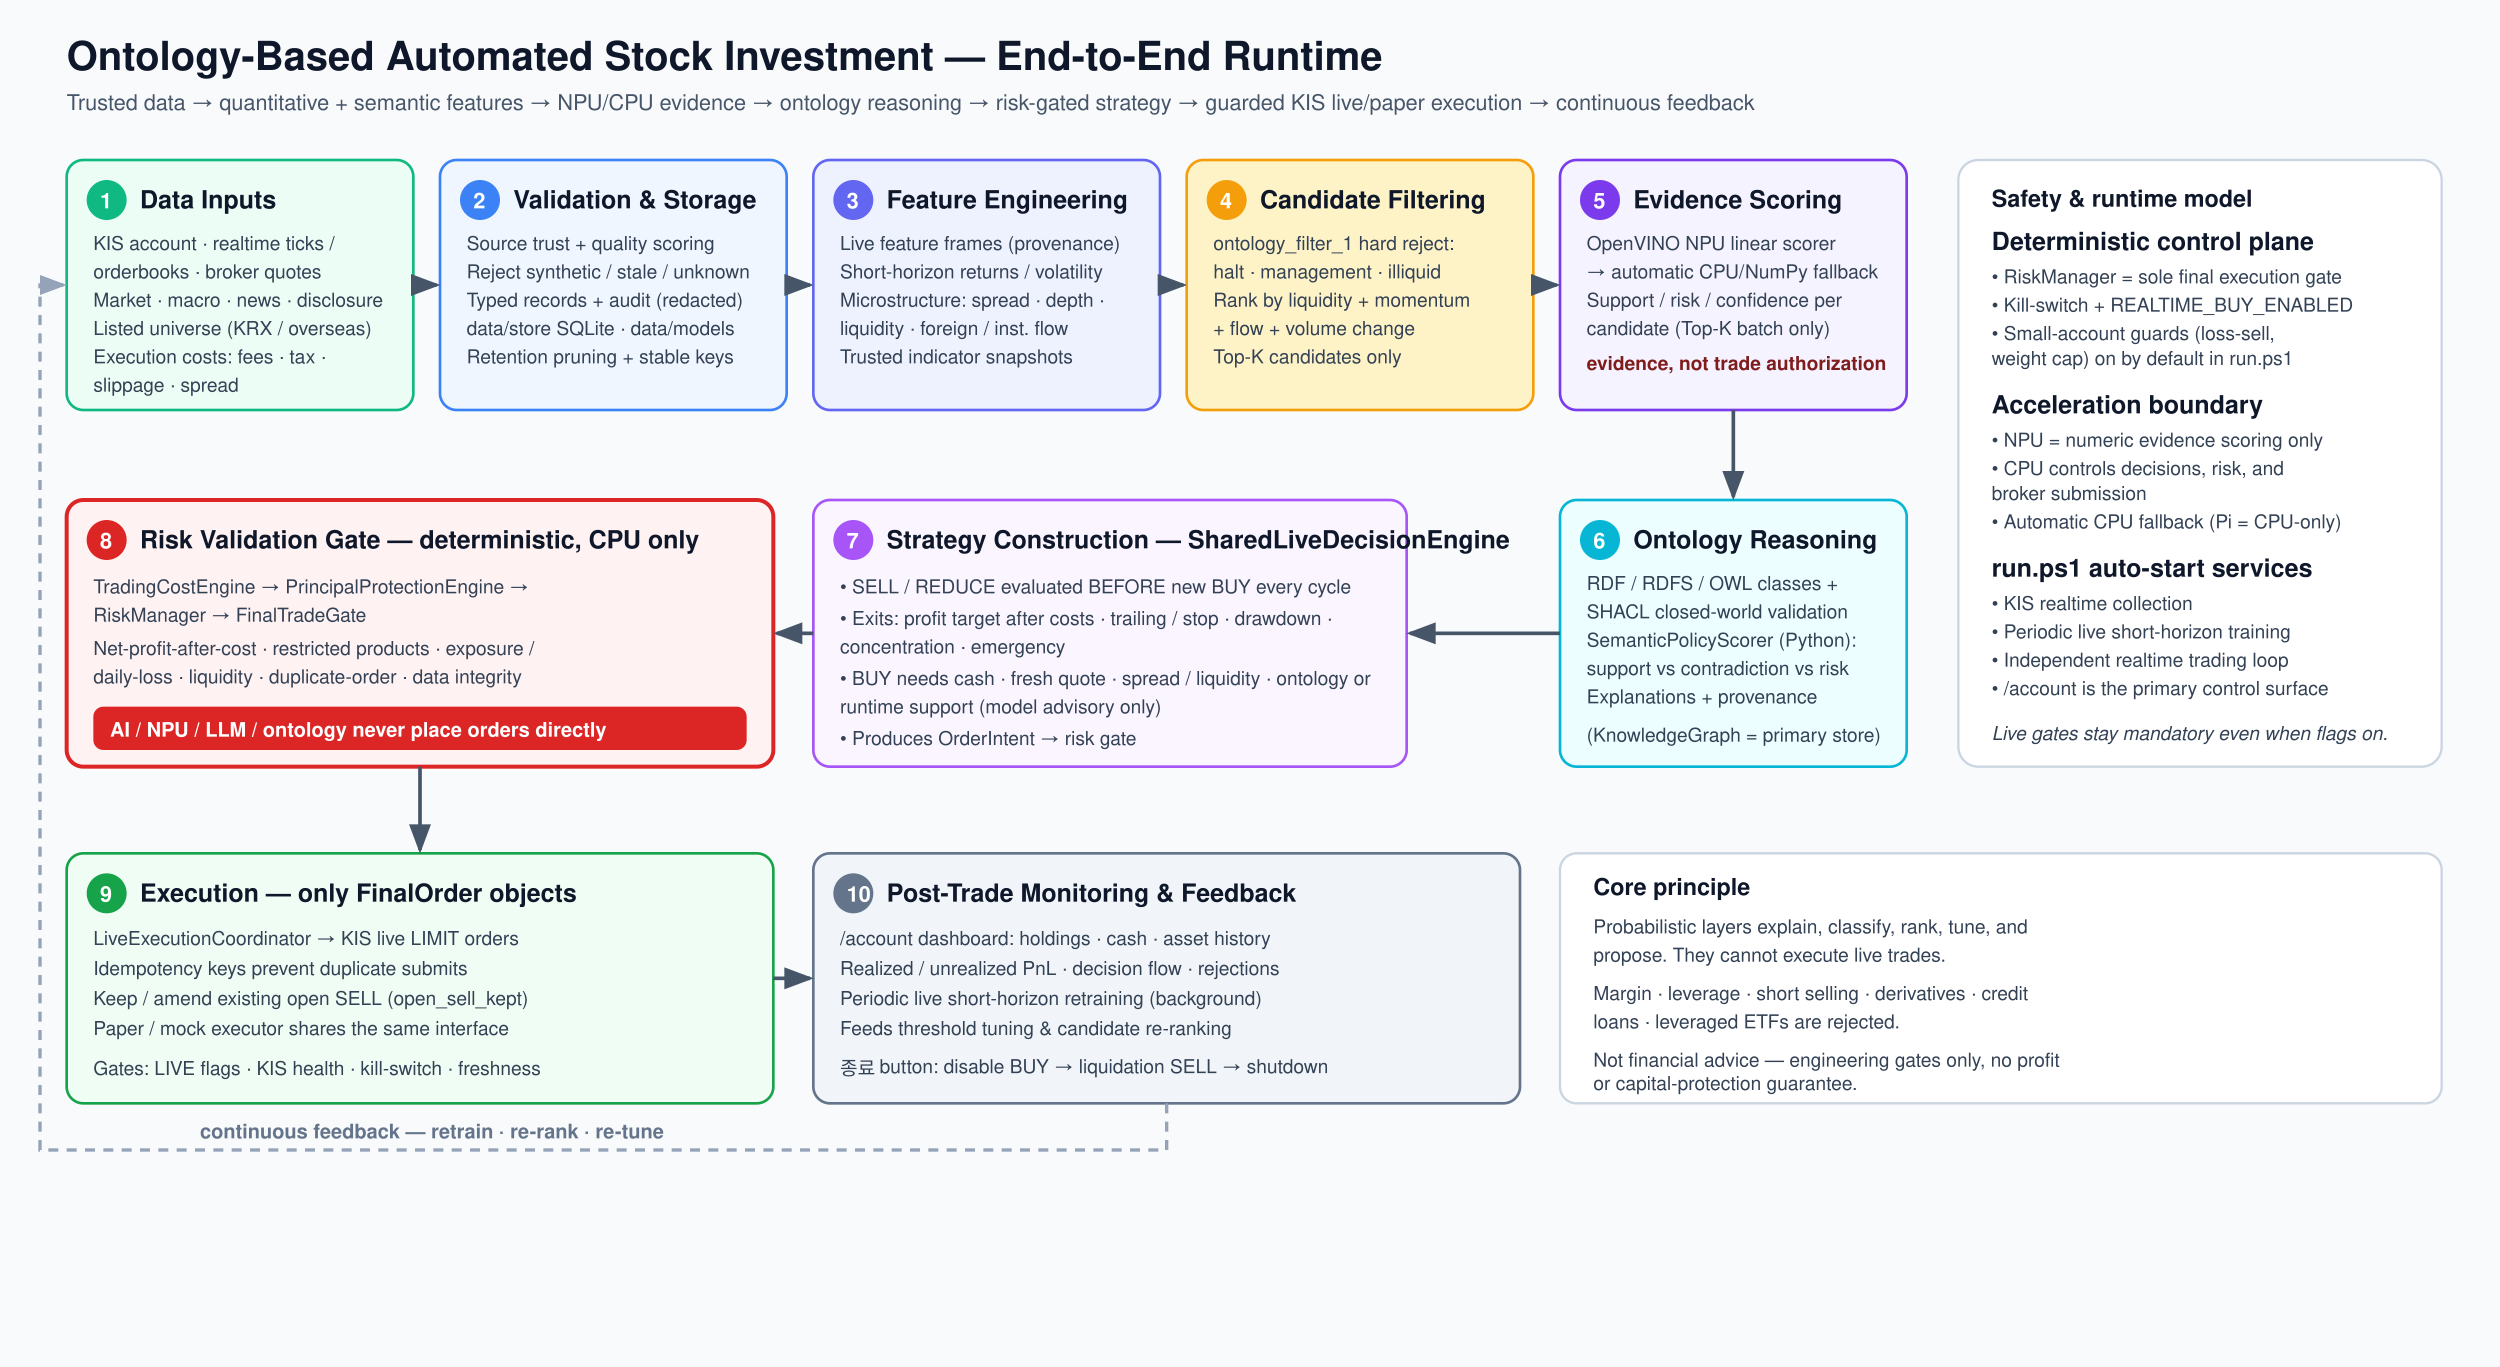
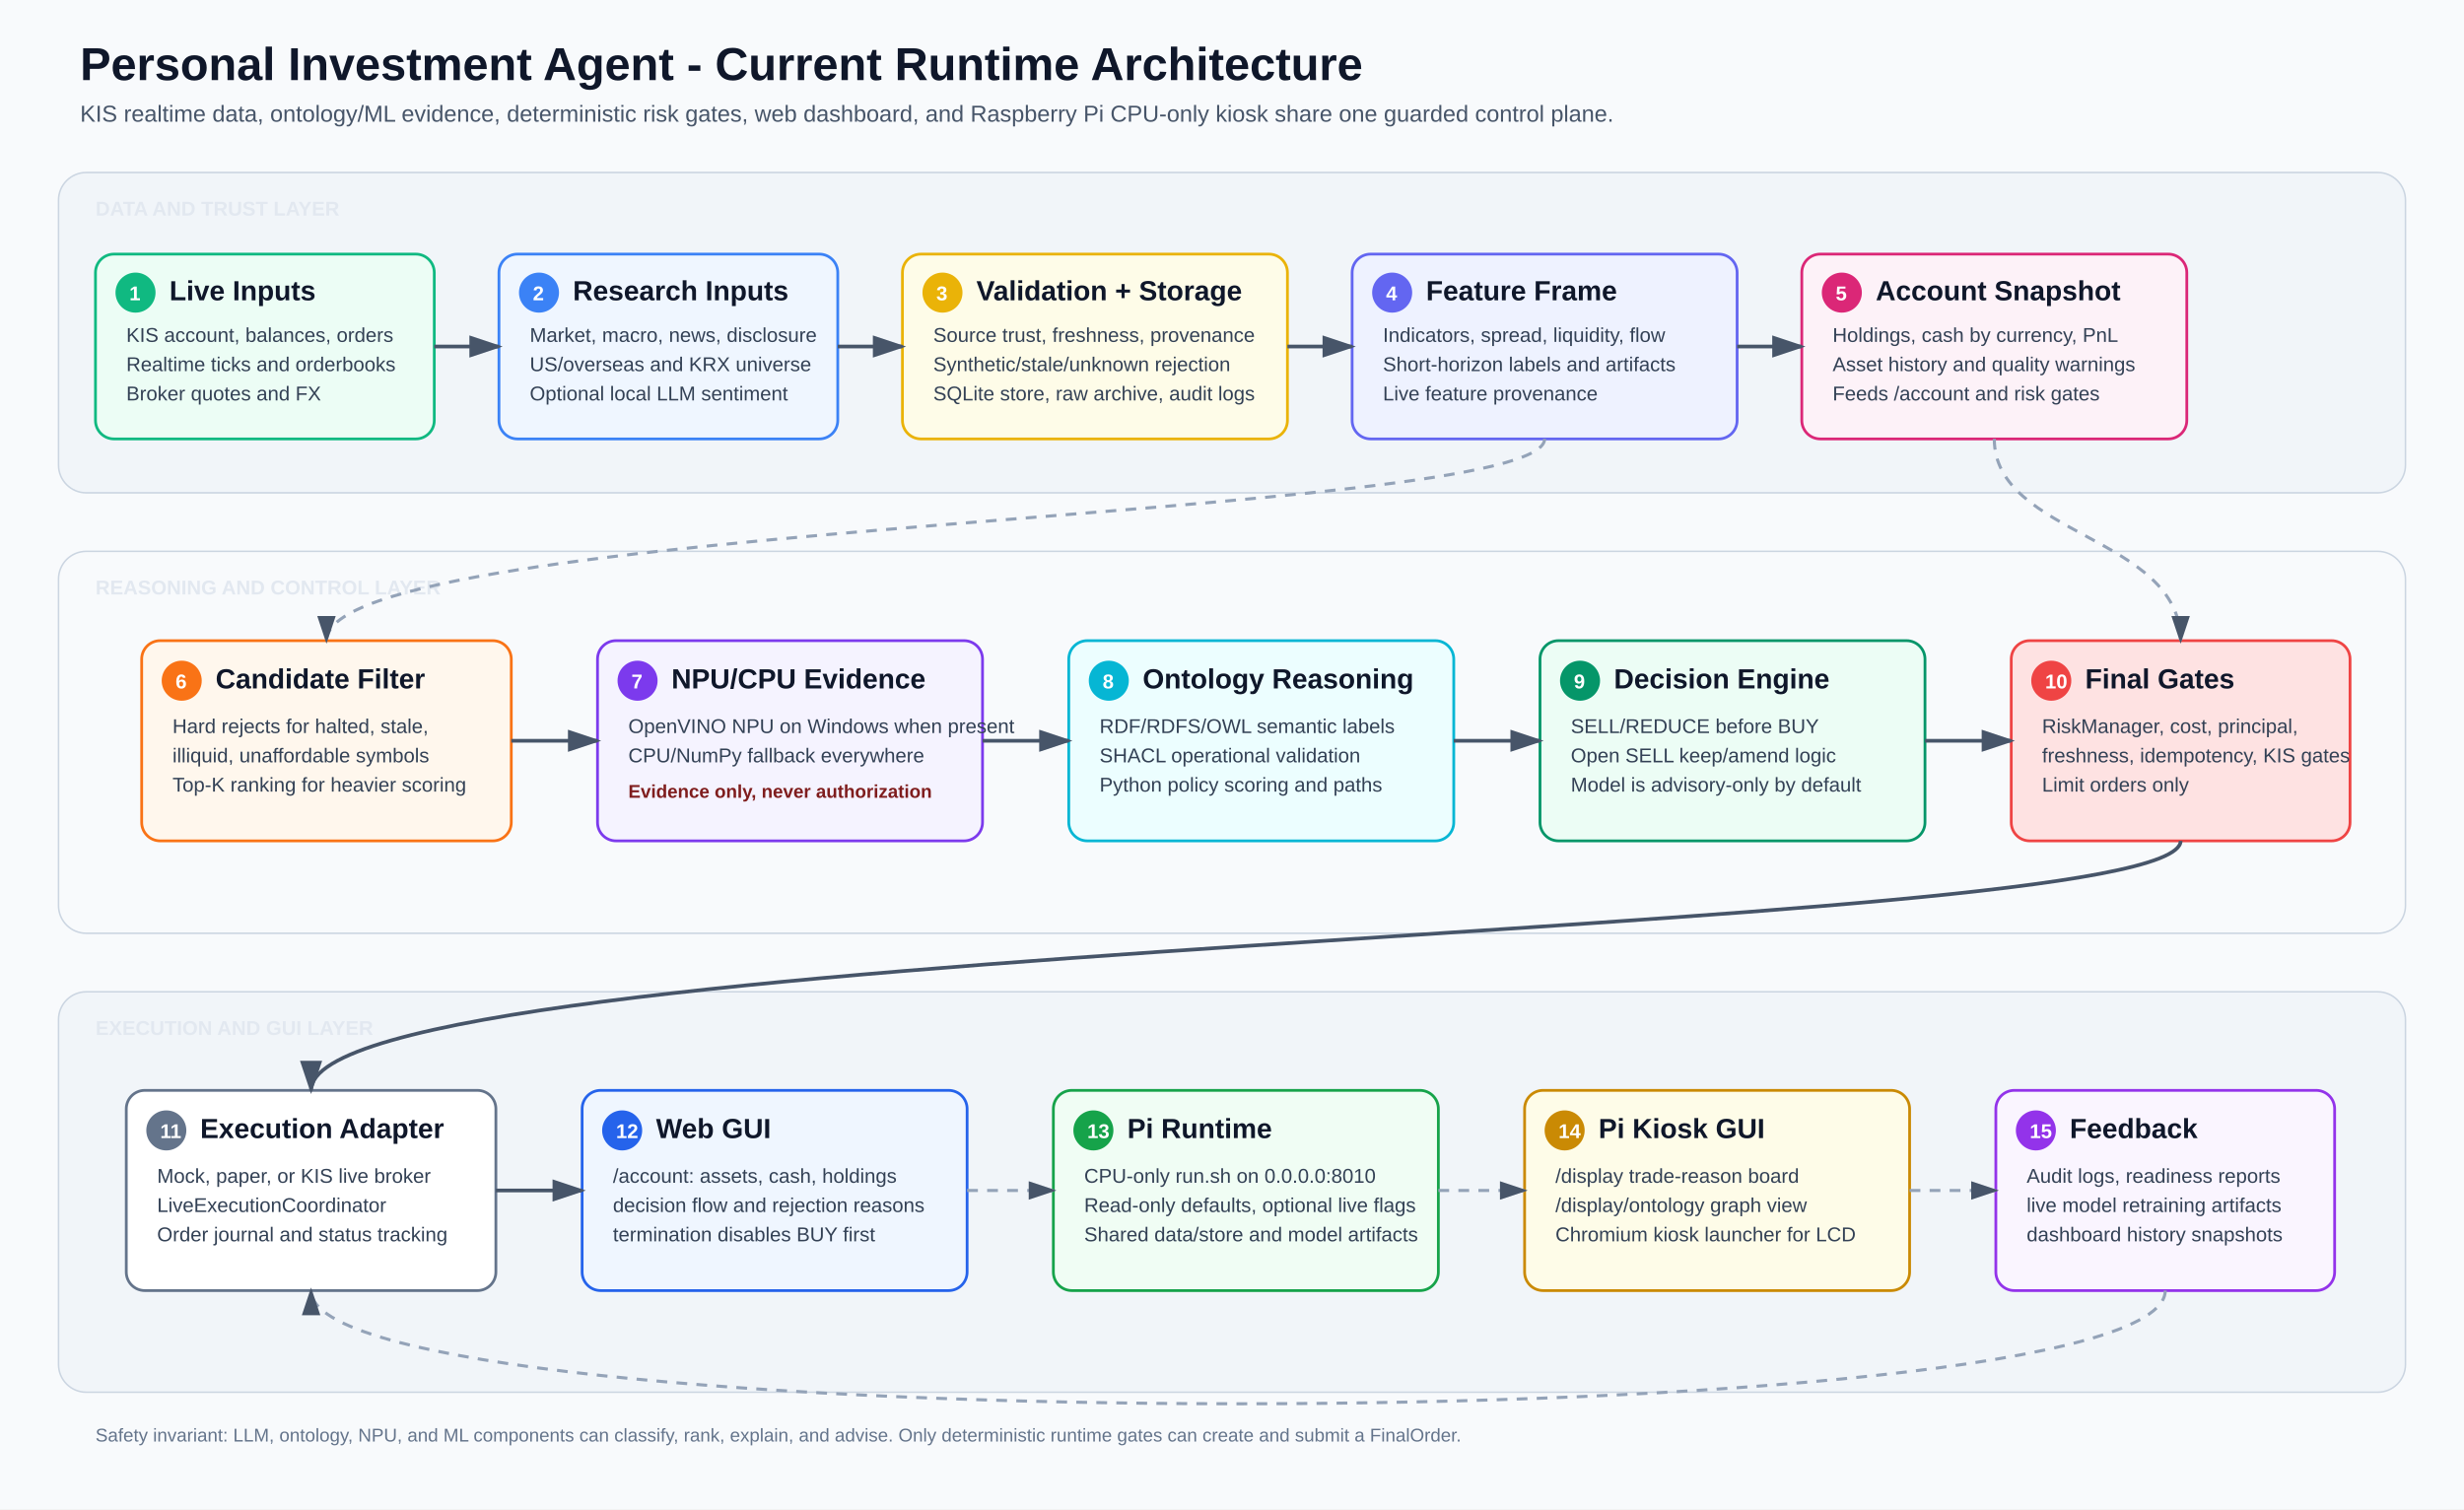
- <svg xmlns="http://www.w3.org/2000/svg" viewBox="0 0 1500 820" font-family="Segoe UI, Helvetica, Arial, sans-serif">
+ <svg xmlns="http://www.w3.org/2000/svg" viewBox="0 0 1600 980" font-family="Segoe UI, Noto Sans KR, Arial, sans-serif">
  <defs>
-     <marker id="ah" markerWidth="9" markerHeight="9" refX="7" refY="3" orient="auto" markerUnits="strokeWidth">
-       <path d="M0,0 L8,3 L0,6 Z" fill="#475569" />
-     </marker>
-     <marker id="ahf" markerWidth="9" markerHeight="9" refX="7" refY="3" orient="auto" markerUnits="strokeWidth">
-       <path d="M0,0 L8,3 L0,6 Z" fill="#94a3b8" />
+     <marker id="arrow" markerWidth="10" markerHeight="10" refX="8" refY="3" orient="auto" markerUnits="strokeWidth">
+       <path d="M0,0 L9,3 L0,6 Z" fill="#475569" />
    </marker>
    <style>
-       .t{fill:#0f172a;font-size:24px;font-weight:800;}
-       .st{fill:#475569;font-size:13px;}
-       .h{fill:#0f172a;font-size:15px;font-weight:700;}
-       .b{fill:#334155;font-size:11.5px;}
-       .badge{fill:#ffffff;font-size:13px;font-weight:800;}
-       .flow{stroke:#475569;stroke-width:2.2;fill:none;marker-end:url(#ah);}
-       .fb{stroke:#94a3b8;stroke-width:2;fill:none;stroke-dasharray:6 5;marker-end:url(#ahf);}
-       .panelh{fill:#0f172a;font-size:14px;font-weight:700;}
-       .note{fill:#7f1d1d;font-size:11.5px;font-weight:600;}
+       .bg{fill:#f8fafc}
+       .title{fill:#0f172a;font-size:30px;font-weight:800}
+       .subtitle{fill:#475569;font-size:15px}
+       .box{rx:12;stroke-width:1.8}
+       .h{fill:#0f172a;font-size:18px;font-weight:800}
+       .t{fill:#334155;font-size:13px}
+       .small{fill:#64748b;font-size:12px}
+       .note{fill:#7f1d1d;font-size:12px;font-weight:700}
+       .lane{fill:#e2e8f0;font-size:13px;font-weight:800}
+       .flow{stroke:#475569;stroke-width:2.4;fill:none;marker-end:url(#arrow)}
+       .dash{stroke:#94a3b8;stroke-width:2;fill:none;stroke-dasharray:7 6;marker-end:url(#arrow)}
+       .badge{fill:#fff;font-size:13px;font-weight:800}
    </style>
  </defs>
-   <rect x="0" y="0" width="1500" height="820" fill="#f8fafc" />
-   <text x="40" y="42" class="t">Ontology-Based Automated Stock Investment — End-to-End Runtime</text>
-   <text x="40" y="66" class="st">Trusted data → quantitative + semantic features → NPU/CPU evidence → ontology reasoning → risk-gated strategy → guarded KIS live/paper execution → continuous feedback</text>
-   <rect x="40" y="96" width="208" height="150" rx="10" fill="#ecfdf5" stroke="#10b981" stroke-width="1.6" />
-   <circle cx="64" cy="120" r="12" fill="#10b981" />
-   <text x="60" y="125" class="badge">1</text>
-   <text x="84" y="125" class="h">Data Inputs</text>
-   <text x="56" y="150" class="b">KIS account · realtime ticks /</text>
-   <text x="56" y="167" class="b">orderbooks · broker quotes</text>
-   <text x="56" y="184" class="b">Market · macro · news · disclosure</text>
-   <text x="56" y="201" class="b">Listed universe (KRX / overseas)</text>
-   <text x="56" y="218" class="b">Execution costs: fees · tax ·</text>
-   <text x="56" y="235" class="b">slippage · spread</text>
-   <rect x="264" y="96" width="208" height="150" rx="10" fill="#eff6ff" stroke="#3b82f6" stroke-width="1.6" />
-   <circle cx="288" cy="120" r="12" fill="#3b82f6" />
-   <text x="284" y="125" class="badge">2</text>
-   <text x="308" y="125" class="h">Validation &amp; Storage</text>
-   <text x="280" y="150" class="b">Source trust + quality scoring</text>
-   <text x="280" y="167" class="b">Reject synthetic / stale / unknown</text>
-   <text x="280" y="184" class="b">Typed records + audit (redacted)</text>
-   <text x="280" y="201" class="b">data/store SQLite · data/models</text>
-   <text x="280" y="218" class="b">Retention pruning + stable keys</text>
-   <rect x="488" y="96" width="208" height="150" rx="10" fill="#eef2ff" stroke="#6366f1" stroke-width="1.6" />
-   <circle cx="512" cy="120" r="12" fill="#6366f1" />
-   <text x="508" y="125" class="badge">3</text>
-   <text x="532" y="125" class="h">Feature Engineering</text>
-   <text x="504" y="150" class="b">Live feature frames (provenance)</text>
-   <text x="504" y="167" class="b">Short-horizon returns / volatility</text>
-   <text x="504" y="184" class="b">Microstructure: spread · depth ·</text>
-   <text x="504" y="201" class="b">liquidity · foreign / inst. flow</text>
-   <text x="504" y="218" class="b">Trusted indicator snapshots</text>
-   <rect x="712" y="96" width="208" height="150" rx="10" fill="#fef3c7" stroke="#f59e0b" stroke-width="1.6" />
-   <circle cx="736" cy="120" r="12" fill="#f59e0b" />
-   <text x="732" y="125" class="badge">4</text>
-   <text x="756" y="125" class="h">Candidate Filtering</text>
-   <text x="728" y="150" class="b">ontology_filter_1 hard reject:</text>
-   <text x="728" y="167" class="b">halt · management · illiquid</text>
-   <text x="728" y="184" class="b">Rank by liquidity + momentum</text>
-   <text x="728" y="201" class="b">+ flow + volume change</text>
-   <text x="728" y="218" class="b">Top-K candidates only</text>
-   <rect x="936" y="96" width="208" height="150" rx="10" fill="#f5f3ff" stroke="#7c3aed" stroke-width="1.6" />
-   <circle cx="960" cy="120" r="12" fill="#7c3aed" />
-   <text x="956" y="125" class="badge">5</text>
-   <text x="980" y="125" class="h">Evidence Scoring</text>
-   <text x="952" y="150" class="b">OpenVINO NPU linear scorer</text>
-   <text x="952" y="167" class="b">→ automatic CPU/NumPy fallback</text>
-   <text x="952" y="184" class="b">Support / risk / confidence per</text>
-   <text x="952" y="201" class="b">candidate (Top-K batch only)</text>
-   <text x="952" y="222" class="note">evidence, not trade authorization</text>
-   <rect x="936" y="300" width="208" height="160" rx="10" fill="#ecfeff" stroke="#06b6d4" stroke-width="1.6" />
-   <circle cx="960" cy="324" r="12" fill="#06b6d4" />
-   <text x="956" y="329" class="badge">6</text>
-   <text x="980" y="329" class="h">Ontology Reasoning</text>
-   <text x="952" y="354" class="b">RDF / RDFS / OWL classes +</text>
-   <text x="952" y="371" class="b">SHACL closed-world validation</text>
-   <text x="952" y="388" class="b">SemanticPolicyScorer (Python):</text>
-   <text x="952" y="405" class="b">support vs contradiction vs risk</text>
-   <text x="952" y="422" class="b">Explanations + provenance</text>
-   <text x="952" y="445" class="b">(KnowledgeGraph = primary store)</text>
-   <rect x="488" y="300" width="356" height="160" rx="10" fill="#faf5ff" stroke="#a855f7" stroke-width="1.6" />
-   <circle cx="512" cy="324" r="12" fill="#a855f7" />
-   <text x="508" y="329" class="badge">7</text>
-   <text x="532" y="329" class="h">Strategy Construction — SharedLiveDecisionEngine</text>
-   <text x="504" y="356" class="b">• SELL / REDUCE evaluated BEFORE new BUY every cycle</text>
-   <text x="504" y="375" class="b">• Exits: profit target after costs · trailing / stop · drawdown ·</text>
-   <text x="504" y="392" class="b">  concentration · emergency</text>
-   <text x="504" y="411" class="b">• BUY needs cash · fresh quote · spread / liquidity · ontology or</text>
-   <text x="504" y="428" class="b">  runtime support (model advisory only)</text>
-   <text x="504" y="447" class="b">• Produces OrderIntent → risk gate</text>
-   <rect x="40" y="300" width="424" height="160" rx="10" fill="#fef2f2" stroke="#dc2626" stroke-width="2.4" />
-   <circle cx="64" cy="324" r="12" fill="#dc2626" />
-   <text x="60" y="329" class="badge">8</text>
-   <text x="84" y="329" class="h">Risk Validation Gate — deterministic, CPU only</text>
-   <text x="56" y="356" class="b">TradingCostEngine → PrincipalProtectionEngine →</text>
-   <text x="56" y="373" class="b">RiskManager → FinalTradeGate</text>
-   <text x="56" y="393" class="b">Net-profit-after-cost · restricted products · exposure /</text>
-   <text x="56" y="410" class="b">daily-loss · liquidity · duplicate-order · data integrity</text>
-   <rect x="56" y="424" width="392" height="26" rx="6" fill="#dc2626" />
-   <text x="66" y="442" fill="#ffffff" font-size="12" font-weight="700">AI / NPU / LLM / ontology never place orders directly</text>
-   <rect x="40" y="512" width="424" height="150" rx="10" fill="#f0fdf4" stroke="#16a34a" stroke-width="1.6" />
-   <circle cx="64" cy="536" r="12" fill="#16a34a" />
-   <text x="60" y="541" class="badge">9</text>
-   <text x="84" y="541" class="h">Execution — only FinalOrder objects</text>
-   <text x="56" y="567" class="b">LiveExecutionCoordinator → KIS live LIMIT orders</text>
-   <text x="56" y="585" class="b">Idempotency keys prevent duplicate submits</text>
-   <text x="56" y="603" class="b">Keep / amend existing open SELL (open_sell_kept)</text>
-   <text x="56" y="621" class="b">Paper / mock executor shares the same interface</text>
-   <text x="56" y="645" class="b">Gates: LIVE flags · KIS health · kill-switch · freshness</text>
-   <rect x="488" y="512" width="424" height="150" rx="10" fill="#f1f5f9" stroke="#64748b" stroke-width="1.6" />
-   <circle cx="512" cy="536" r="12" fill="#64748b" />
-   <text x="508" y="541" class="badge">10</text>
-   <text x="532" y="541" class="h">Post-Trade Monitoring &amp; Feedback</text>
-   <text x="504" y="567" class="b">/account dashboard: holdings · cash · asset history</text>
-   <text x="504" y="585" class="b">Realized / unrealized PnL · decision flow · rejections</text>
-   <text x="504" y="603" class="b">Periodic live short-horizon retraining (background)</text>
-   <text x="504" y="621" class="b">Feeds threshold tuning &amp; candidate re-ranking</text>
-   <text x="504" y="645" class="b">종료 button: disable BUY → liquidation SELL → shutdown</text>
-   <rect x="936" y="512" width="529" height="150" rx="10" fill="#ffffff" stroke="#cbd5e1" stroke-width="1.4" />
-   <text x="956" y="537" class="panelh">Core principle</text>
-   <text x="956" y="560" class="b">Probabilistic layers explain, classify, rank, tune, and</text>
-   <text x="956" y="577" class="b">propose. They cannot execute live trades.</text>
-   <text x="956" y="600" class="b">Margin · leverage · short selling · derivatives · credit</text>
-   <text x="956" y="617" class="b">loans · leveraged ETFs are rejected.</text>
-   <text x="956" y="640" class="b">Not financial advice — engineering gates only, no profit</text>
-   <text x="956" y="654" class="b">or capital-protection guarantee.</text>
-   <rect x="1175" y="96" width="290" height="364" rx="12" fill="#ffffff" stroke="#cbd5e1" stroke-width="1.4" />
-   <text x="1195" y="124" class="panelh">Safety &amp; runtime model</text>
-   <text x="1195" y="150" class="h" font-size="13" fill="#dc2626">Deterministic control plane</text>
-   <text x="1195" y="170" class="b">• RiskManager = sole final execution gate</text>
-   <text x="1195" y="187" class="b">• Kill-switch + REALTIME_BUY_ENABLED</text>
-   <text x="1195" y="204" class="b">• Small-account guards (loss-sell,</text>
-   <text x="1195" y="219" class="b">  weight cap) on by default in run.ps1</text>
-   <text x="1195" y="248" class="h" font-size="13" fill="#7c3aed">Acceleration boundary</text>
-   <text x="1195" y="268" class="b">• NPU = numeric evidence scoring only</text>
-   <text x="1195" y="285" class="b">• CPU controls decisions, risk, and</text>
-   <text x="1195" y="300" class="b">  broker submission</text>
-   <text x="1195" y="317" class="b">• Automatic CPU fallback (Pi = CPU-only)</text>
-   <text x="1195" y="346" class="h" font-size="13" fill="#16a34a">run.ps1 auto-start services</text>
-   <text x="1195" y="366" class="b">• KIS realtime collection</text>
-   <text x="1195" y="383" class="b">• Periodic live short-horizon training</text>
-   <text x="1195" y="400" class="b">• Independent realtime trading loop</text>
-   <text x="1195" y="417" class="b">• /account is the primary control surface</text>
-   <text x="1195" y="444" class="b" font-style="italic" fill="#64748b">Live gates stay mandatory even when flags on.</text>
-   <path class="flow" d="M248,171 L262,171" />
-   <path class="flow" d="M472,171 L486,171" />
-   <path class="flow" d="M696,171 L710,171" />
-   <path class="flow" d="M920,171 L934,171" />
-   <path class="flow" d="M1040,246 L1040,298" />
-   <path class="flow" d="M936,380 L846,380" />
-   <path class="flow" d="M488,380 L466,380" />
-   <path class="flow" d="M252,460 L252,510" />
-   <path class="flow" d="M464,587 L486,587" />
-   <path class="fb" d="M700,662 L700,690 L24,690 L24,171 L38,171" />
-   <text x="120" y="683" fill="#64748b" font-size="12" font-weight="600">continuous feedback — retrain · re-rank · re-tune</text>
+   <rect class="bg" x="0" y="0" width="1600" height="980" />
+   <text class="title" x="52" y="52">Personal Investment Agent - Current Runtime Architecture</text>
+   <text class="subtitle" x="52" y="79">KIS realtime data, ontology/ML evidence, deterministic risk gates, web dashboard, and Raspberry Pi CPU-only kiosk share one guarded control plane.</text>
+   <rect x="38" y="112" width="1524" height="208" rx="18" fill="#f1f5f9" stroke="#cbd5e1" />
+   <text class="lane" x="62" y="140">DATA AND TRUST LAYER</text>
+   <rect class="box" x="62" y="165" width="220" height="120" fill="#ecfdf5" stroke="#10b981" />
+   <circle cx="88" cy="190" r="13" fill="#10b981" />
+   <text class="badge" x="84" y="195">1</text>
+   <text class="h" x="110" y="195">Live Inputs</text>
+   <text class="t" x="82" y="222">KIS account, balances, orders</text>
+   <text class="t" x="82" y="241">Realtime ticks and orderbooks</text>
+   <text class="t" x="82" y="260">Broker quotes and FX</text>
+   <rect class="box" x="324" y="165" width="220" height="120" fill="#eff6ff" stroke="#3b82f6" />
+   <circle cx="350" cy="190" r="13" fill="#3b82f6" />
+   <text class="badge" x="346" y="195">2</text>
+   <text class="h" x="372" y="195">Research Inputs</text>
+   <text class="t" x="344" y="222">Market, macro, news, disclosure</text>
+   <text class="t" x="344" y="241">US/overseas and KRX universe</text>
+   <text class="t" x="344" y="260">Optional local LLM sentiment</text>
+   <rect class="box" x="586" y="165" width="250" height="120" fill="#fefce8" stroke="#eab308" />
+   <circle cx="612" cy="190" r="13" fill="#eab308" />
+   <text class="badge" x="608" y="195">3</text>
+   <text class="h" x="634" y="195">Validation + Storage</text>
+   <text class="t" x="606" y="222">Source trust, freshness, provenance</text>
+   <text class="t" x="606" y="241">Synthetic/stale/unknown rejection</text>
+   <text class="t" x="606" y="260">SQLite store, raw archive, audit logs</text>
+   <rect class="box" x="878" y="165" width="250" height="120" fill="#eef2ff" stroke="#6366f1" />
+   <circle cx="904" cy="190" r="13" fill="#6366f1" />
+   <text class="badge" x="900" y="195">4</text>
+   <text class="h" x="926" y="195">Feature Frame</text>
+   <text class="t" x="898" y="222">Indicators, spread, liquidity, flow</text>
+   <text class="t" x="898" y="241">Short-horizon labels and artifacts</text>
+   <text class="t" x="898" y="260">Live feature provenance</text>
+   <rect class="box" x="1170" y="165" width="250" height="120" fill="#fdf2f8" stroke="#db2777" />
+   <circle cx="1196" cy="190" r="13" fill="#db2777" />
+   <text class="badge" x="1192" y="195">5</text>
+   <text class="h" x="1218" y="195">Account Snapshot</text>
+   <text class="t" x="1190" y="222">Holdings, cash by currency, PnL</text>
+   <text class="t" x="1190" y="241">Asset history and quality warnings</text>
+   <text class="t" x="1190" y="260">Feeds /account and risk gates</text>
+   <path class="flow" d="M282 225 L324 225" />
+   <path class="flow" d="M544 225 L586 225" />
+   <path class="flow" d="M836 225 L878 225" />
+   <path class="flow" d="M1128 225 L1170 225" />
+   <rect x="38" y="358" width="1524" height="248" rx="18" fill="#f8fafc" stroke="#cbd5e1" />
+   <text class="lane" x="62" y="386">REASONING AND CONTROL LAYER</text>
+   <rect class="box" x="92" y="416" width="240" height="130" fill="#fff7ed" stroke="#f97316" />
+   <circle cx="118" cy="442" r="13" fill="#f97316" />
+   <text class="badge" x="114" y="447">6</text>
+   <text class="h" x="140" y="447">Candidate Filter</text>
+   <text class="t" x="112" y="476">Hard rejects for halted, stale,</text>
+   <text class="t" x="112" y="495">illiquid, unaffordable symbols</text>
+   <text class="t" x="112" y="514">Top-K ranking for heavier scoring</text>
+   <rect class="box" x="388" y="416" width="250" height="130" fill="#f5f3ff" stroke="#7c3aed" />
+   <circle cx="414" cy="442" r="13" fill="#7c3aed" />
+   <text class="badge" x="410" y="447">7</text>
+   <text class="h" x="436" y="447">NPU/CPU Evidence</text>
+   <text class="t" x="408" y="476">OpenVINO NPU on Windows when present</text>
+   <text class="t" x="408" y="495">CPU/NumPy fallback everywhere</text>
+   <text class="note" x="408" y="518">Evidence only, never authorization</text>
+   <rect class="box" x="694" y="416" width="250" height="130" fill="#ecfeff" stroke="#06b6d4" />
+   <circle cx="720" cy="442" r="13" fill="#06b6d4" />
+   <text class="badge" x="716" y="447">8</text>
+   <text class="h" x="742" y="447">Ontology Reasoning</text>
+   <text class="t" x="714" y="476">RDF/RDFS/OWL semantic labels</text>
+   <text class="t" x="714" y="495">SHACL operational validation</text>
+   <text class="t" x="714" y="514">Python policy scoring and paths</text>
+   <rect class="box" x="1000" y="416" width="250" height="130" fill="#ecfdf5" stroke="#059669" />
+   <circle cx="1026" cy="442" r="13" fill="#059669" />
+   <text class="badge" x="1022" y="447">9</text>
+   <text class="h" x="1048" y="447">Decision Engine</text>
+   <text class="t" x="1020" y="476">SELL/REDUCE before BUY</text>
+   <text class="t" x="1020" y="495">Open SELL keep/amend logic</text>
+   <text class="t" x="1020" y="514">Model is advisory-only by default</text>
+   <rect class="box" x="1306" y="416" width="220" height="130" fill="#fee2e2" stroke="#ef4444" />
+   <circle cx="1332" cy="442" r="13" fill="#ef4444" />
+   <text class="badge" x="1328" y="447">10</text>
+   <text class="h" x="1354" y="447">Final Gates</text>
+   <text class="t" x="1326" y="476">RiskManager, cost, principal,</text>
+   <text class="t" x="1326" y="495">freshness, idempotency, KIS gates</text>
+   <text class="t" x="1326" y="514">Limit orders only</text>
+   <path class="flow" d="M332 481 L388 481" />
+   <path class="flow" d="M638 481 L694 481" />
+   <path class="flow" d="M944 481 L1000 481" />
+   <path class="flow" d="M1250 481 L1306 481" />
+   <path class="dash" d="M1003 285 C1003 338 212 338 212 416" />
+   <path class="dash" d="M1295 285 C1295 348 1416 348 1416 416" />
+   <rect x="38" y="644" width="1524" height="260" rx="18" fill="#f1f5f9" stroke="#cbd5e1" />
+   <text class="lane" x="62" y="672">EXECUTION AND GUI LAYER</text>
+   <rect class="box" x="82" y="708" width="240" height="130" fill="#fff" stroke="#64748b" />
+   <circle cx="108" cy="734" r="13" fill="#64748b" />
+   <text class="badge" x="104" y="739">11</text>
+   <text class="h" x="130" y="739">Execution Adapter</text>
+   <text class="t" x="102" y="768">Mock, paper, or KIS live broker</text>
+   <text class="t" x="102" y="787">LiveExecutionCoordinator</text>
+   <text class="t" x="102" y="806">Order journal and status tracking</text>
+   <rect class="box" x="378" y="708" width="250" height="130" fill="#eff6ff" stroke="#2563eb" />
+   <circle cx="404" cy="734" r="13" fill="#2563eb" />
+   <text class="badge" x="400" y="739">12</text>
+   <text class="h" x="426" y="739">Web GUI</text>
+   <text class="t" x="398" y="768">/account: assets, cash, holdings</text>
+   <text class="t" x="398" y="787">decision flow and rejection reasons</text>
+   <text class="t" x="398" y="806">termination disables BUY first</text>
+   <rect class="box" x="684" y="708" width="250" height="130" fill="#f0fdf4" stroke="#16a34a" />
+   <circle cx="710" cy="734" r="13" fill="#16a34a" />
+   <text class="badge" x="706" y="739">13</text>
+   <text class="h" x="732" y="739">Pi Runtime</text>
+   <text class="t" x="704" y="768">CPU-only run.sh on 0.0.0.0:8010</text>
+   <text class="t" x="704" y="787">Read-only defaults, optional live flags</text>
+   <text class="t" x="704" y="806">Shared data/store and model artifacts</text>
+   <rect class="box" x="990" y="708" width="250" height="130" fill="#fefce8" stroke="#ca8a04" />
+   <circle cx="1016" cy="734" r="13" fill="#ca8a04" />
+   <text class="badge" x="1012" y="739">14</text>
+   <text class="h" x="1038" y="739">Pi Kiosk GUI</text>
+   <text class="t" x="1010" y="768">/display trade-reason board</text>
+   <text class="t" x="1010" y="787">/display/ontology graph view</text>
+   <text class="t" x="1010" y="806">Chromium kiosk launcher for LCD</text>
+   <rect class="box" x="1296" y="708" width="220" height="130" fill="#faf5ff" stroke="#9333ea" />
+   <circle cx="1322" cy="734" r="13" fill="#9333ea" />
+   <text class="badge" x="1318" y="739">15</text>
+   <text class="h" x="1344" y="739">Feedback</text>
+   <text class="t" x="1316" y="768">Audit logs, readiness reports</text>
+   <text class="t" x="1316" y="787">live model retraining artifacts</text>
+   <text class="t" x="1316" y="806">dashboard history snapshots</text>
+   <path class="flow" d="M1416 546 C1416 610 202 610 202 708" />
+   <path class="flow" d="M322 773 L378 773" />
+   <path class="dash" d="M628 773 L684 773" />
+   <path class="dash" d="M934 773 L990 773" />
+   <path class="dash" d="M1240 773 L1296 773" />
+   <path class="dash" d="M1406 838 C1406 936 202 936 202 838" />
+   <text class="small" x="62" y="936">Safety invariant: LLM, ontology, NPU, and ML components can classify, rank, explain, and advise. Only deterministic runtime gates can create and submit a FinalOrder.</text>
</svg>
